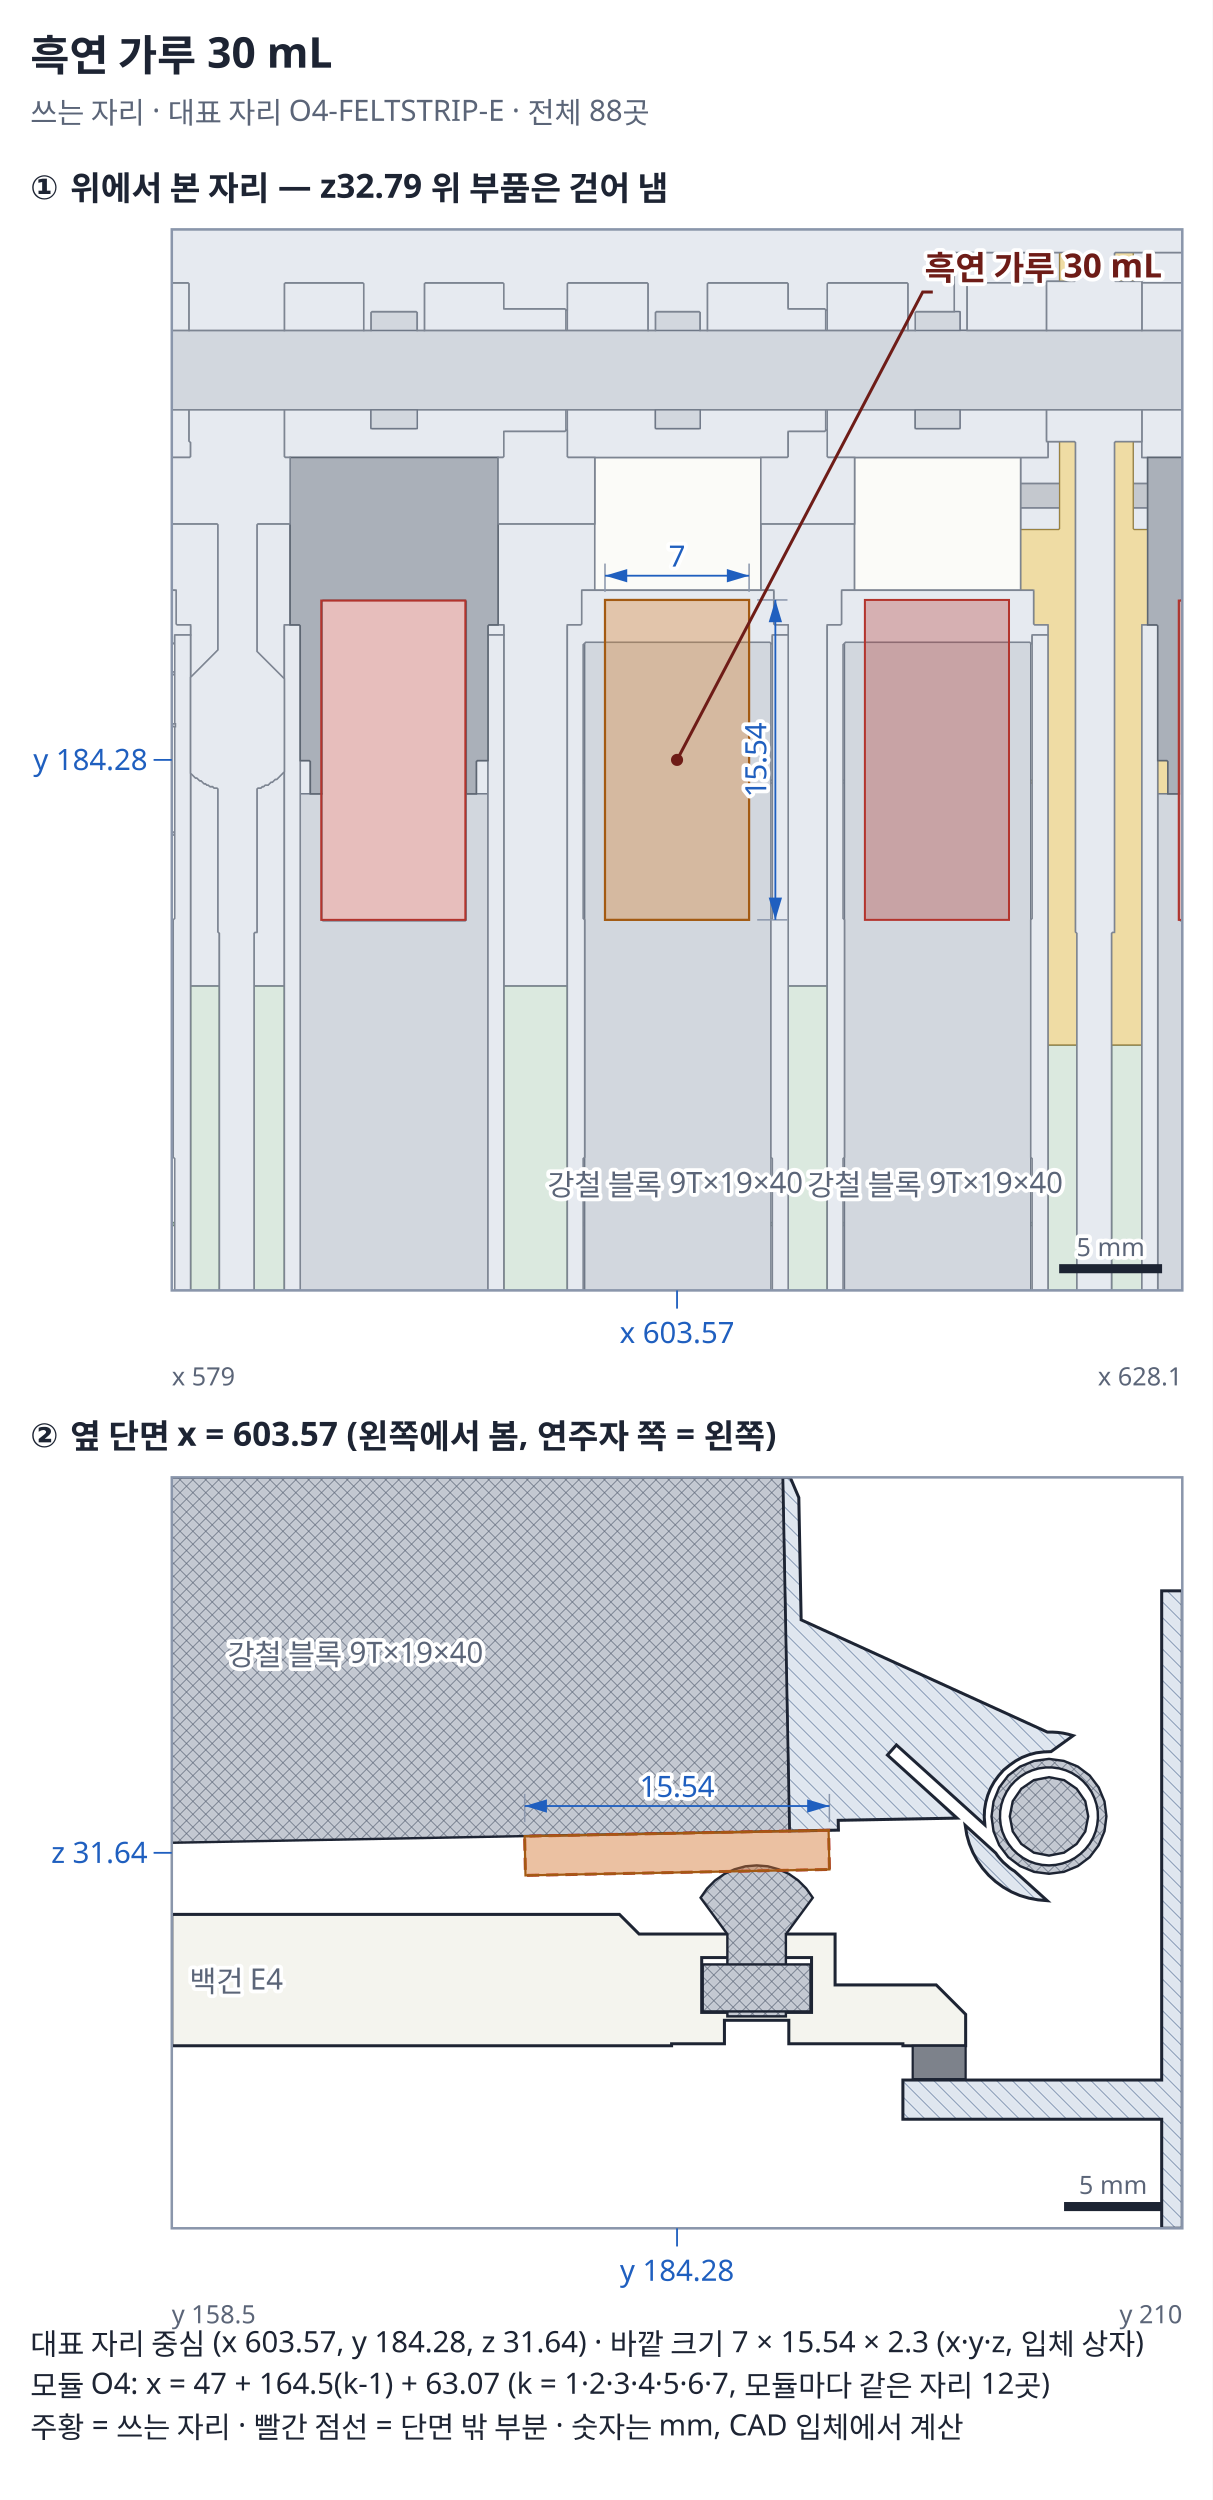
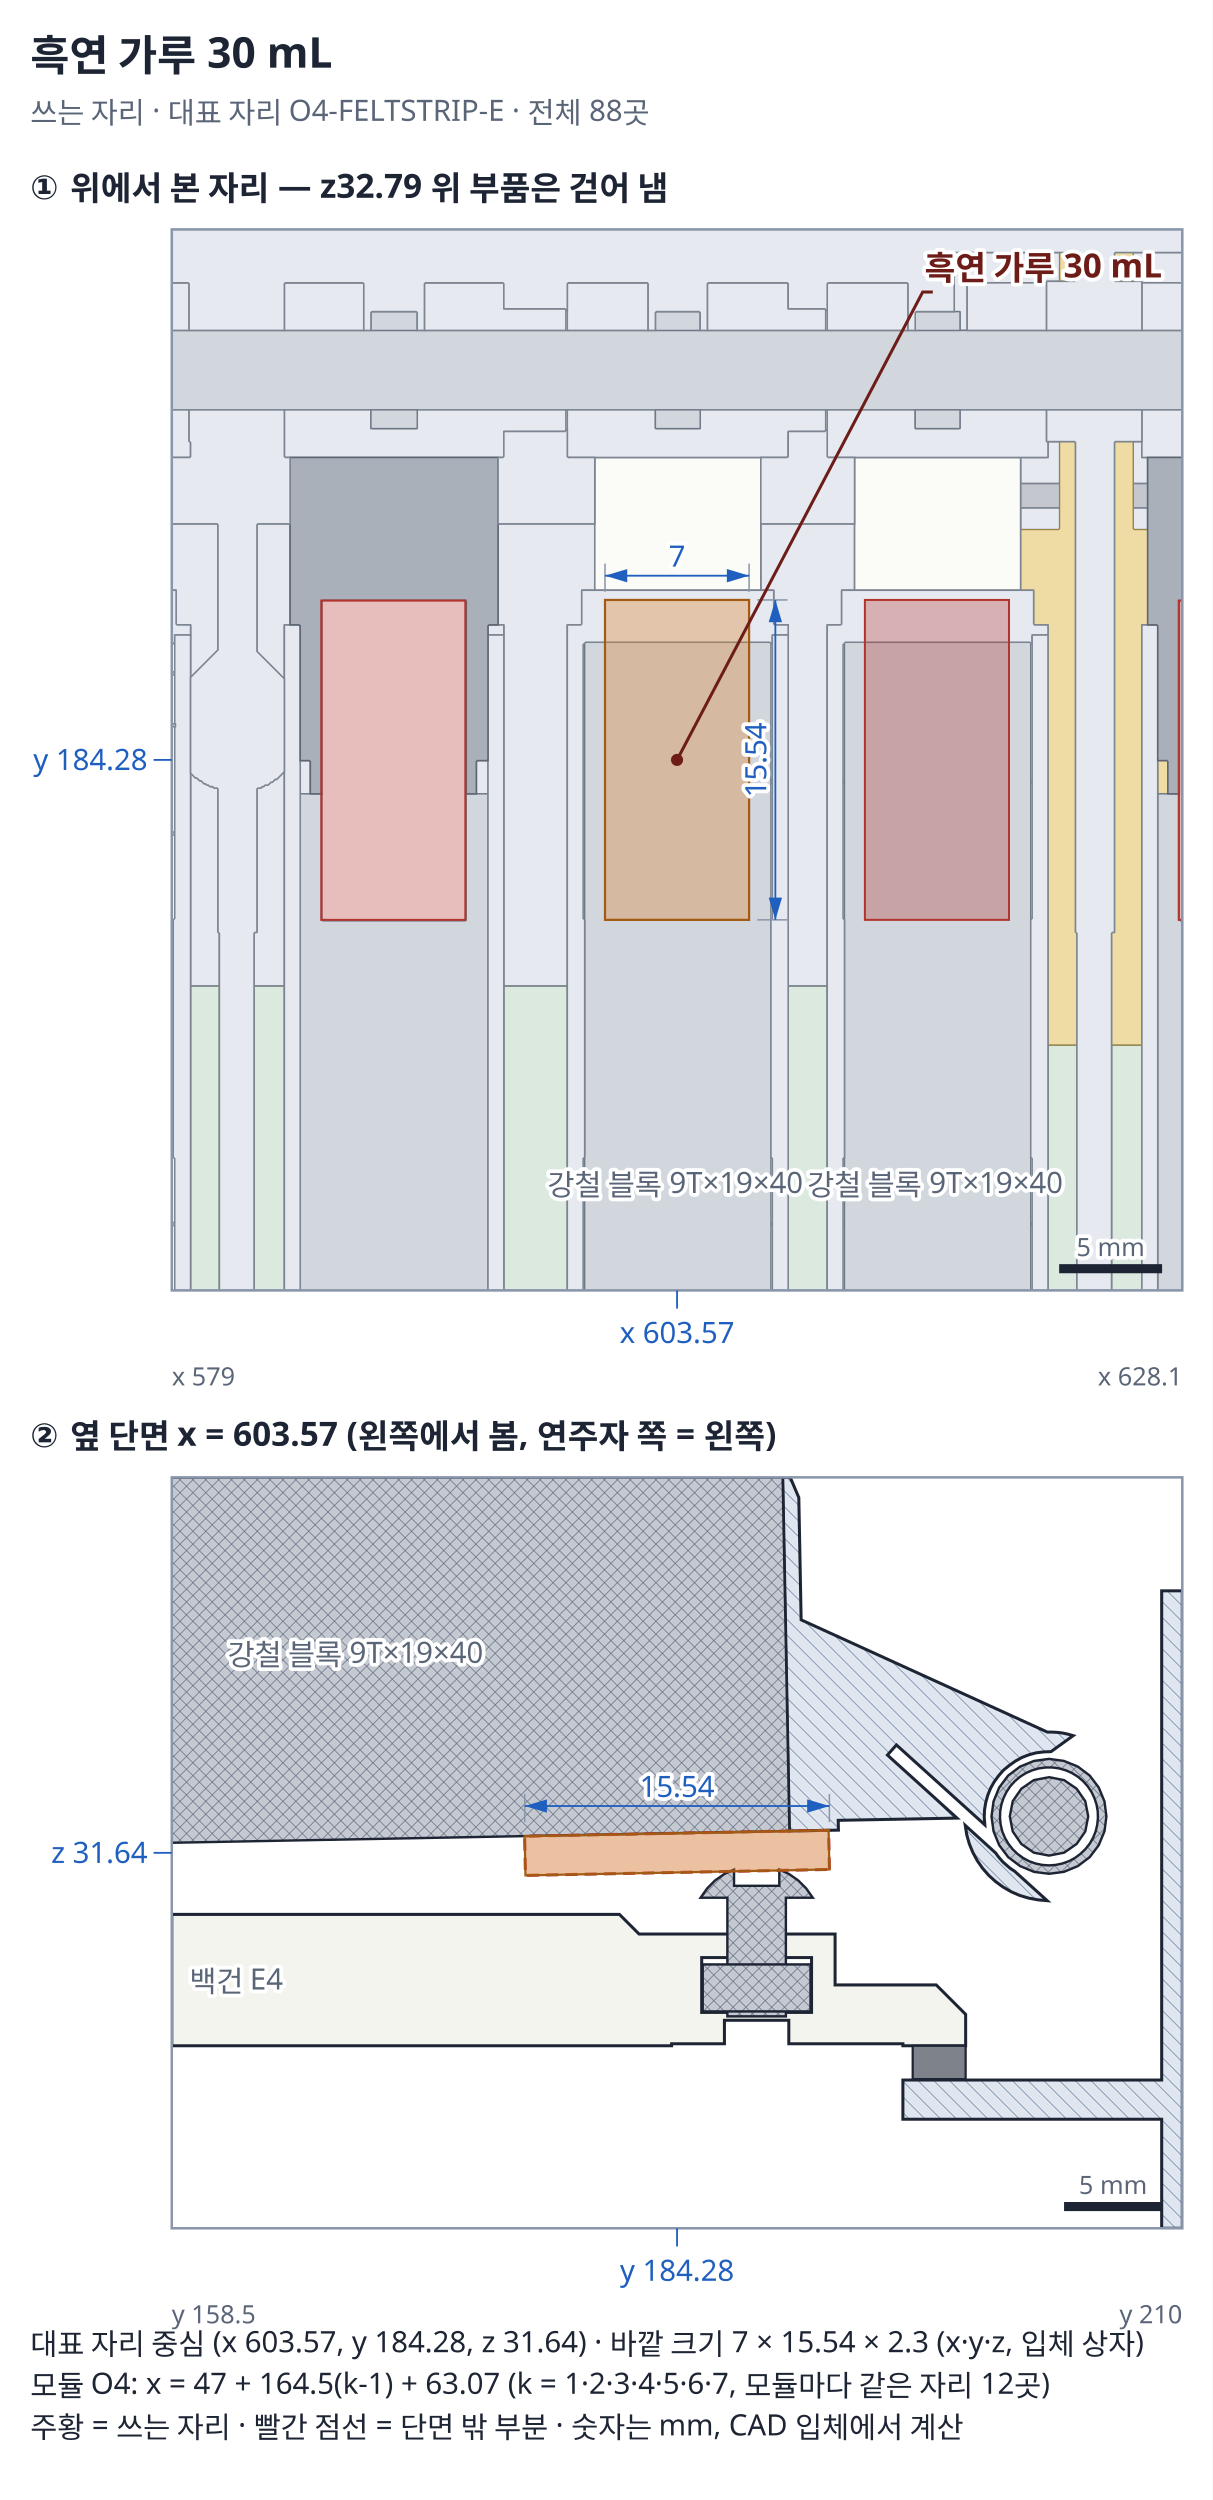
<svg xmlns="http://www.w3.org/2000/svg" viewBox="0 0 120 247.4" width="600" height="1237">
  <defs>
    <style>
.bg{fill:#ffffff}
.frame{fill:none;stroke:#1d2433;stroke-width:.5}
.t{font-family:'Apple SD Gothic Neo','Noto Sans KR','Malgun Gothic','IBM Plex Sans KR',sans-serif;fill:#1d2433}
.h{paint-order:stroke;stroke:#ffffff;stroke-width:.75;stroke-linejoin:round}
.tb{font-weight:700}
.td{fill:#1f5fbf}
.tm{fill:#5b6578}
.tr{fill:#c2410c}
.S-wood{fill:url(#hw);stroke:#1d2433;stroke-width:.4;stroke-linejoin:round}
.S-print{fill:url(#hp);stroke:#1d2433;stroke-width:.4;stroke-linejoin:round}
.S-metal{fill:url(#hm);stroke:#1d2433;stroke-width:.32;stroke-linejoin:round}
.S-rubber{fill:#50555e;stroke:#1d2433;stroke-width:.25}
.S-elec{fill:url(#he);stroke:#1d2433;stroke-width:.3}
.S-screen{fill:#3a4150;stroke:#1d2433;stroke-width:.3}
.S-cable{fill:#e3b23c;stroke:#6b5a1e;stroke-width:.18}
.S-ctx{fill:#eceef1;stroke:#a3aab5;stroke-width:.18}
.P-wood{fill:#f2e6d2;stroke:#39404d;stroke-width:.22;stroke-linejoin:round}
.P-print{fill:#e5ebf3;stroke:#39404d;stroke-width:.22;stroke-linejoin:round}
.P-metal{fill:#c9ced6;stroke:#39404d;stroke-width:.2}
.P-rubber{fill:#7d828b;stroke:#39404d;stroke-width:.18}
.P-elec{fill:#d3ead8;stroke:#39404d;stroke-width:.2}
.P-screen{fill:#596070;stroke:#39404d;stroke-width:.2}
.P-cable{fill:#f0cf7a;fill-opacity:.55;stroke:#8a7430;stroke-width:.14;stroke-opacity:.7}
.P-ctx{fill:#f2f3f5;stroke:#b3b9c3;stroke-width:.18}
.air{fill:#e8f1fb;stroke:none}
.hid{fill:none;stroke:#39404d;stroke-width:.24;stroke-dasharray:1.6 .9}
.hidc{fill:none;stroke:#c2410c;stroke-width:.28;stroke-dasharray:2.2 1.1}
.ph{fill:none;stroke:#5b6578;stroke-width:.3;stroke-dasharray:4 1 1 1}
.cl{fill:none;stroke:#6b7690;stroke-width:.2;stroke-dasharray:6 1.2 1 1.2}
.thin{fill:none;stroke:#39404d;stroke-width:.2}
.vis{fill:none;stroke:#1d2433;stroke-width:.3}
.sound{fill:none;stroke:#c2410c;stroke-width:.4;stroke-dasharray:3 1.2}
.ax{fill:none;stroke:#7a3fb5;stroke-width:.3;stroke-dasharray:5 1.2 1 1.2}
.keep{fill:none;stroke:#b42318;stroke-width:.3;stroke-dasharray:1.2 1}
.dm{fill:none;stroke:#1f5fbf;stroke-width:.18}
.ex{fill:none;stroke:#8a96ab;stroke-width:.15}
.ah{fill:#1f5fbf;stroke:none}
.ld{fill:none;stroke:#3d4555;stroke-width:.18}
.dot{fill:#3d4555}
.bal{fill:#ffffff;stroke:#1d2433;stroke-width:.25}
.secl{fill:none;stroke:#1d2433;stroke-width:.55}
.seca{fill:#1d2433}
.grid{fill:none;stroke:#1d2433;stroke-width:.25}
.grid2{fill:none;stroke:#8a96ab;stroke-width:.15}
.box{fill:#fbfbfc;stroke:#c3c9d3;stroke-width:.2}
.sheetply{fill:#fbf6ee;stroke:#1d2433;stroke-width:.35}
.zone{fill:#f4f6f9;stroke:#8a96ab;stroke-width:.2}
.datum{fill:none;stroke:#15803d;stroke-width:.9;stroke-linecap:round;stroke-opacity:.9}
.spot{fill:none;stroke:#c2410c;stroke-width:.32}
.spoth{fill:none;stroke:#c2410c;stroke-width:.32;stroke-dasharray:.45 .3}

.Zkw{fill:#fbfbf8;stroke:#7d8592;stroke-width:.16}.Zkb{fill:#aab0b9;stroke:#5d6672;stroke-width:.16}.Zpr{fill:#e6eaf0;stroke:#7d8592;stroke-width:.16}
.Zwd{fill:#efe4d0;stroke:#8a7a5e;stroke-width:.16}.Zel{fill:#dbe9df;stroke:#6f8a77;stroke-width:.16}.Zmt{fill:#d2d7de;stroke:#6f7887;stroke-width:.14}
.Zrb{fill:#c4c8ce;stroke:#6f7887;stroke-width:.14}.Zcb{fill:#efdca4;stroke:#9a8240;stroke-width:.12}
.Skw{fill:#f4f4ee;stroke:#1d2433;stroke-width:.3}.Skb{fill:#8e95a0;stroke:#1d2433;stroke-width:.3}.Spr{fill:url(#hp);stroke:#1d2433;stroke-width:.3}
.Swd{fill:url(#hw);stroke:#1d2433;stroke-width:.3}.Sel{fill:url(#he);stroke:#1d2433;stroke-width:.26}.Smt{fill:url(#hm);stroke:#1d2433;stroke-width:.24}
.Srb{fill:#7d828b;stroke:#1d2433;stroke-width:.22}.Scb{fill:#e3b23c;stroke:#6b5a1e;stroke-width:.16}
.HL{fill:#B3342D;fill-opacity:.88;stroke:#6e1c17;stroke-width:.3;stroke-linejoin:round}
.HLs{fill:#B3342D;stroke:#5a1511;stroke-width:.32;stroke-linejoin:round}
.HL2{fill:#B3342D;fill-opacity:.32;stroke:#B3342D;stroke-width:.2}
.HLp{fill:#B3342D;fill-opacity:.14;stroke:#B3342D;stroke-width:.3;stroke-dasharray:1.2 .7}
.HH{fill:#d9822b;fill-opacity:.35;stroke:#a35a12;stroke-width:.22}
.vf{fill:none;stroke:#8a96ab;stroke-width:.25}
.lead{fill:none;stroke:#6e1c17;stroke-width:.3}
.tl{fill:#6e1c17}
.nb{fill:#5b6578}
</style>
    <pattern id="hw" patternUnits="userSpaceOnUse" width="1.6" height="1.6" patternTransform="rotate(45)">
      <rect width="1.6" height="1.6" fill="#ecdcc2" />
      <line x1="0" y1="0" x2="0" y2="1.6" stroke="#a8875a" stroke-width=".22" />
    </pattern>
    <pattern id="hp" patternUnits="userSpaceOnUse" width="1.1" height="1.1" patternTransform="rotate(-45)">
      <rect width="1.1" height="1.1" fill="#dfe6ef" />
      <line x1="0" y1="0" x2="0" y2="1.1" stroke="#7f93b0" stroke-width=".16" />
    </pattern>
    <pattern id="hm" patternUnits="userSpaceOnUse" width=".9" height=".9" patternTransform="rotate(45)">
      <rect width=".9" height=".9" fill="#c3c8d1" />
      <path d="M0 0V.9M0 0H.9" stroke="#5d6778" stroke-width=".12" />
    </pattern>
    <pattern id="he" patternUnits="userSpaceOnUse" width="1.4" height="1.4">
      <rect width="1.4" height="1.4" fill="#cfe6d3" />
      <line x1="0" y1=".7" x2="1.4" y2=".7" stroke="#5f9a6c" stroke-width=".14" />
    </pattern>
    <clipPath id="c0">
      <rect x="17.00" y="22.70" width="100.00" height="105.00" />
    </clipPath>
    <clipPath id="c1">
      <rect x="17.00" y="146.20" width="100.00" height="74.31" />
    </clipPath>
  </defs>
  <rect class="bg" x="0" y="0" width="120" height="247.4" />
  <g class="L-geo">
    <path class="Zrb" fill-rule="evenodd" d="M104.86 47.84 101.00 47.84 101.00 50.27 104.86 50.27ZM113.57 47.84 112.14 47.84 112.14 50.27 113.57 50.27Z" clip-path="url(#c0)" />
    <path class="Zel" fill-rule="evenodd" d="M21.71 97.56 18.86 97.56 18.86 127.70 21.71 127.70ZM28.14 97.56 25.14 97.56 25.14 127.70 28.14 127.70ZM56.14 97.56 49.86 97.56 49.86 127.70 56.14 127.70ZM81.86 97.56 78.00 97.56 78.00 127.70 81.86 127.70ZM17.36 120.99 17.07 120.99 17.07 121.27 17.36 121.27ZM57.93 120.99 57.64 120.99 57.64 121.27 57.93 121.27ZM76.50 120.99 76.21 120.99 76.21 121.27 76.50 121.27ZM83.64 120.99 83.36 120.99 83.36 121.27 83.64 121.27Z" clip-path="url(#c0)" />
    <path class="Zel" fill-rule="evenodd" d="M106.57 103.41 103.71 103.41 103.71 127.70 106.57 127.70ZM113.00 103.41 110.00 103.41 110.00 127.70 113.00 127.70ZM102.21 120.99 101.93 120.99 101.93 121.27 102.21 121.27Z" clip-path="url(#c0)" />
    <path class="Zpr" fill-rule="evenodd" d="M95.71 28.09 95.82 27.99 103.53 27.99 103.67 27.84 104.86 27.84 104.86 24.99 94.43 24.99 94.43 30.84 94.90 30.84 95.00 30.94 95.00 32.70 95.71 32.70ZM117.00 24.99 112.14 24.99 112.14 27.84 112.90 27.84 113.04 27.99 117.00 27.99ZM104.86 43.70 103.71 43.70 103.71 45.17 103.61 45.27 101.00 45.27 101.00 47.84 104.86 47.84ZM113.57 45.27 113.10 45.27 113.00 45.17 113.00 43.70 112.14 43.70 112.14 47.84 113.57 47.84ZM104.86 50.27 101.00 50.27 101.00 52.41 104.86 52.41ZM113.57 50.27 112.14 50.27 112.14 52.41 113.57 52.41ZM21.57 64.37 21.57 51.84 17.00 51.84 17.00 58.41 17.33 58.41 17.43 58.52 17.43 61.84 18.76 61.84 18.86 61.94 18.86 66.96 18.95 67.00ZM28.14 67.10 28.14 61.94 28.24 61.84 28.71 61.84 28.71 51.84 25.43 51.84 25.43 64.52 28.05 67.14ZM56.14 61.94 56.24 61.84 57.57 61.84 57.57 58.52 57.67 58.41 58.86 58.41 58.86 51.84 49.29 51.84 49.29 61.84 49.76 61.84 49.86 61.94 49.86 97.56 56.14 97.56ZM81.86 61.94 81.96 61.84 83.29 61.84 83.29 58.52 83.39 58.41 84.57 58.41 84.57 51.84 75.29 51.84 75.29 58.41 76.47 58.41 76.57 58.52 76.57 61.84 77.90 61.84 78.00 61.94 78.00 97.56 81.86 97.56ZM17.36 66.49 17.07 66.49 17.07 66.77 17.36 66.77ZM30.71 75.27 29.71 75.27 29.71 78.56 30.71 78.56ZM48.29 75.27 47.14 75.27 47.14 78.56 48.29 78.56ZM28.14 76.44 28.05 76.40 27.33 77.13 27.18 77.13 26.90 77.41 26.76 77.41 26.47 77.70 26.18 77.70 26.04 77.84 25.90 77.84 25.76 77.99 25.43 77.99 25.43 92.17 25.33 92.27 25.14 92.27 25.14 97.56 28.14 97.56ZM21.71 92.31 21.57 92.17 21.57 77.99 21.24 77.99 21.10 77.84 20.82 77.84 20.67 77.70 20.53 77.70 20.39 77.56 20.24 77.56 19.96 77.27 19.82 77.27 19.53 76.99 19.39 76.99 18.95 76.54 18.86 76.58 18.86 97.56 21.71 97.56ZM57.93 77.20 57.64 77.20 57.64 77.49 57.93 77.49ZM76.50 77.20 76.21 77.20 76.21 77.49 76.50 77.49ZM83.64 77.20 83.36 77.20 83.36 77.49 83.64 77.49ZM17.36 82.34 17.07 82.34 17.07 82.63 17.36 82.63Z" clip-path="url(#c0)" />
    <path class="Zcb" fill-rule="evenodd" d="M106.43 24.99 104.86 24.99 104.86 27.84 106.43 27.84ZM112.14 24.99 110.29 24.99 110.29 27.84 112.14 27.84ZM106.57 92.31 106.43 92.17 106.43 43.70 104.86 43.70 104.86 52.31 104.76 52.41 101.00 52.41 101.00 58.41 102.18 58.41 102.29 58.52 102.29 61.84 103.61 61.84 103.71 61.94 103.71 103.41 106.57 103.41ZM113.00 61.94 113.10 61.84 113.57 61.84 113.57 52.41 112.24 52.41 112.14 52.31 112.14 43.70 110.29 43.70 110.29 92.17 110.18 92.27 110.00 92.27 110.00 103.41 113.00 103.41ZM115.57 75.27 114.57 75.27 114.57 78.56 115.57 78.56ZM102.21 77.20 101.93 77.20 101.93 77.49 102.21 77.49Z" clip-path="url(#c0)" />
    <path class="Zmt" fill-rule="evenodd" d="M117.00 32.70 17.00 32.70 17.00 40.56 117.00 40.56Z" clip-path="url(#c0)" />
    <path class="Zkw" fill-rule="evenodd" d="M75.29 45.27 58.86 45.27 58.86 58.41 75.29 58.41Z" clip-path="url(#c0)" />
    <path class="Zkw" fill-rule="evenodd" d="M101.00 45.27 84.57 45.27 84.57 58.41 101.00 58.41Z" clip-path="url(#c0)" />
    <path class="Zmt" fill-rule="evenodd" d="M17.21 95.49 16.93 95.49 16.93 95.77 17.21 95.77Z" clip-path="url(#c0)" />
    <path class="Zmt" fill-rule="evenodd" d="M76.29 63.56 57.86 63.56 57.86 127.70 76.29 127.70Z" clip-path="url(#c0)" />
    <path class="Zmt" fill-rule="evenodd" d="M102.00 63.56 83.57 63.56 83.57 127.70 102.00 127.70Z" clip-path="url(#c0)" />
    <path class="Zmt" fill-rule="evenodd" d="M48.29 78.56 46.14 78.56 46.14 91.03 46.04 91.13 31.96 91.13 31.86 91.03 31.86 78.56 29.71 78.56 29.71 127.70 48.29 127.70Z" clip-path="url(#c0)" />
    <path class="Zmt" fill-rule="evenodd" d="M117.00 91.13 116.82 91.13 116.71 91.03 116.71 78.56 114.57 78.56 114.57 127.70 117.00 127.70Z" clip-path="url(#c0)" />
    <path class="Zpr" fill-rule="evenodd" d="M18.71 27.99 17.00 27.99 17.00 32.70 18.71 32.70ZM18.86 43.74 18.71 43.60 18.71 40.56 17.00 40.56 17.00 45.27 18.86 45.27ZM17.29 63.68 17.29 62.94 17.39 62.84 18.86 62.84 18.86 61.84 17.53 61.84 17.43 61.74 17.43 58.41 17.00 58.41 17.00 63.52 17.20 63.71Z" clip-path="url(#c0)" />
    <path class="Zpr" fill-rule="evenodd" d="M18.86 62.84 17.29 62.84 17.29 90.88 17.14 91.03 17.14 114.52 17.29 114.66 17.29 127.70 18.86 127.70Z" clip-path="url(#c0)" />
    <path class="Zpr" fill-rule="evenodd" d="M64.14 27.99 56.14 27.99 56.14 32.70 64.14 32.70ZM81.71 30.56 78.10 30.56 78.00 30.46 78.00 27.99 70.00 27.99 70.00 32.70 81.71 32.70ZM78.00 42.80 78.10 42.70 81.71 42.70 81.71 40.56 69.29 40.56 69.29 42.31 69.18 42.41 64.96 42.41 64.86 42.31 64.86 40.56 56.14 40.56 56.14 45.27 78.00 45.27ZM57.71 114.66 57.86 114.52 57.86 91.03 57.71 90.88 57.71 63.80 57.96 63.56 76.18 63.56 76.34 63.71 76.43 63.68 76.43 62.94 76.53 62.84 78.00 62.84 78.00 61.84 76.67 61.84 76.57 61.74 76.57 58.41 57.57 58.41 57.57 61.74 57.47 61.84 56.14 61.84 56.14 127.70 57.71 127.70Z" clip-path="url(#c0)" />
    <path class="Zpr" fill-rule="evenodd" d="M78.00 62.84 76.43 62.84 76.43 90.88 76.29 91.03 76.29 114.52 76.43 114.66 76.43 127.70 78.00 127.70Z" clip-path="url(#c0)" />
    <path class="Zpr" fill-rule="evenodd" d="M89.86 27.99 81.86 27.99 81.86 32.70 89.86 32.70ZM103.57 27.99 95.71 27.99 95.71 32.70 103.57 32.70ZM103.71 43.74 103.57 43.60 103.57 40.56 95.00 40.56 95.00 42.31 94.90 42.41 90.67 42.41 90.57 42.31 90.57 40.56 81.86 40.56 81.86 45.27 103.71 45.27ZM83.43 114.66 83.57 114.52 83.57 91.03 83.43 90.88 83.43 63.80 83.67 63.56 101.90 63.56 102.05 63.71 102.14 63.68 102.14 62.94 102.24 62.84 103.71 62.84 103.71 61.84 102.39 61.84 102.29 61.74 102.29 58.41 83.29 58.41 83.29 61.74 83.18 61.84 81.86 61.84 81.86 127.70 83.43 127.70Z" clip-path="url(#c0)" />
    <path class="Zpr" fill-rule="evenodd" d="M103.71 62.84 102.14 62.84 102.14 90.88 102.00 91.03 102.00 114.52 102.14 114.66 102.14 127.70 103.71 127.70Z" clip-path="url(#c0)" />
    <path class="Zpr" fill-rule="evenodd" d="M36.00 27.99 28.14 27.99 28.14 32.70 36.00 32.70ZM56.00 30.56 49.96 30.56 49.86 30.46 49.86 27.99 42.00 27.99 42.00 32.70 56.00 32.70ZM49.86 42.80 49.96 42.70 56.00 42.70 56.00 40.56 41.29 40.56 41.29 42.31 41.18 42.41 36.82 42.41 36.71 42.31 36.71 40.56 28.14 40.56 28.14 45.27 49.86 45.27ZM29.71 61.84 28.14 61.84 28.14 127.70 29.71 127.70ZM49.86 61.84 48.29 61.84 48.29 62.84 49.86 62.84Z" clip-path="url(#c0)" />
    <path class="Zpr" fill-rule="evenodd" d="M49.86 62.84 48.29 62.84 48.29 127.70 49.86 127.70Z" clip-path="url(#c0)" />
    <path class="Zpr" fill-rule="evenodd" d="M117.00 27.99 113.00 27.99 113.00 32.70 117.00 32.70ZM117.00 40.56 113.00 40.56 113.00 45.27 117.00 45.27ZM114.57 61.84 113.00 61.84 113.00 127.70 114.57 127.70Z" clip-path="url(#c0)" />
    <path class="Zmt" fill-rule="evenodd" d="M41.29 30.84 36.71 30.84 36.71 32.70 41.29 32.70ZM41.29 40.56 36.71 40.56 36.71 42.41 41.29 42.41Z" clip-path="url(#c0)" />
    <path class="Zmt" fill-rule="evenodd" d="M69.29 30.84 64.86 30.84 64.86 32.70 69.29 32.70ZM69.29 40.56 64.86 40.56 64.86 42.41 69.29 42.41Z" clip-path="url(#c0)" />
    <path class="Zmt" fill-rule="evenodd" d="M95.00 30.84 90.57 30.84 90.57 32.70 95.00 32.70ZM95.00 40.56 90.57 40.56 90.57 42.41 95.00 42.41Z" clip-path="url(#c0)" />
    <path class="Zkb" fill-rule="evenodd" d="M31.86 59.52 31.96 59.41 46.04 59.41 46.14 59.52 46.14 78.56 47.14 78.56 47.14 75.37 47.24 75.27 48.29 75.27 48.29 61.94 48.39 61.84 49.29 61.84 49.29 45.27 28.71 45.27 28.71 61.84 29.61 61.84 29.71 61.94 29.71 75.27 30.61 75.27 30.71 75.37 30.71 78.56 31.86 78.56Z" clip-path="url(#c0)" />
    <path class="Zkb" fill-rule="evenodd" d="M116.71 59.52 116.82 59.41 117.00 59.41 117.00 45.27 113.57 45.27 113.57 61.84 114.47 61.84 114.57 61.94 114.57 75.27 115.47 75.27 115.57 75.37 115.57 78.56 116.71 78.56Z" clip-path="url(#c0)" />
    <path class="Zpr" fill-rule="evenodd" d="M28.14 28.09 28.24 27.99 35.90 27.99 36.00 28.09 36.00 32.70 36.71 32.70 36.71 30.94 36.82 30.84 41.18 30.84 41.29 30.94 41.29 32.70 42.00 32.70 42.00 28.09 42.10 27.99 49.76 27.99 49.86 28.09 49.86 30.56 55.90 30.56 56.05 30.71 56.14 30.68 56.14 28.09 56.24 27.99 64.04 27.99 64.14 28.09 64.14 32.70 64.86 32.70 64.86 30.94 64.96 30.84 69.18 30.84 69.29 30.94 69.29 32.70 70.00 32.70 70.00 28.09 70.10 27.99 77.90 27.99 78.00 28.09 78.00 30.56 81.61 30.56 81.77 30.71 81.86 30.68 81.86 28.09 81.96 27.99 89.76 27.99 89.86 28.09 89.86 32.70 90.57 32.70 90.57 30.94 90.67 30.84 94.43 30.84 94.43 25.09 94.53 24.99 106.33 24.99 106.43 25.09 106.43 27.74 106.33 27.84 103.57 27.84 103.57 32.70 113.00 32.70 113.00 27.84 110.39 27.84 110.29 27.74 110.29 25.09 110.39 24.99 117.00 24.99 117.00 22.70 17.00 22.70 17.00 27.99 18.61 27.99 18.71 28.09 18.71 32.70 28.14 32.70ZM25.14 92.37 25.24 92.27 25.43 92.27 25.43 78.09 25.53 77.99 25.82 77.99 25.96 77.84 26.10 77.84 26.24 77.70 26.53 77.70 26.82 77.41 26.96 77.41 27.24 77.13 27.39 77.13 28.14 76.37 28.14 67.17 25.43 64.46 25.43 51.94 25.53 51.84 28.71 51.84 28.71 45.27 28.24 45.27 28.14 45.17 28.14 40.56 18.71 40.56 18.71 43.66 18.86 43.80 18.86 45.17 18.76 45.27 17.00 45.27 17.00 51.84 21.47 51.84 21.57 51.94 21.57 64.31 18.86 67.03 18.86 76.52 19.33 76.99 19.47 76.99 19.76 77.27 19.90 77.27 20.18 77.56 20.33 77.56 20.47 77.70 20.61 77.70 20.76 77.84 21.04 77.84 21.18 77.99 21.47 77.99 21.57 78.09 21.57 92.23 21.71 92.37 21.71 127.70 25.14 127.70ZM110.00 92.37 110.10 92.27 110.29 92.27 110.29 43.80 110.39 43.70 113.00 43.70 113.00 40.56 103.57 40.56 103.57 43.70 106.33 43.70 106.43 43.80 106.43 92.23 106.57 92.37 106.57 127.70 110.00 127.70ZM58.86 45.27 56.24 45.27 56.14 45.17 56.14 42.58 56.05 42.54 55.90 42.70 49.86 42.70 49.86 45.17 49.76 45.27 49.29 45.27 49.29 51.84 58.86 51.84ZM84.57 45.27 81.96 45.27 81.86 45.17 81.86 42.58 81.77 42.54 81.61 42.70 78.00 42.70 78.00 45.17 77.90 45.27 75.29 45.27 75.29 51.84 84.57 51.84ZM17.36 71.63 17.07 71.63 17.07 71.91 17.36 71.91Z" clip-path="url(#c0)" />
    <path class="Spr" fill-rule="evenodd" d="M82.97 181.11 82.95 180.14 94.71 179.92 87.82 173.68 88.71 172.68 97.46 180.59 97.40 179.83 97.43 179.09 97.55 178.37 97.75 177.65 98.03 176.96 98.39 176.32 98.82 175.73 99.31 175.17 99.89 174.70 100.48 174.28 101.13 173.92 101.83 173.65 102.54 173.46 103.28 173.37 104.01 173.34 106.20 171.76 105.71 171.62 105.20 171.51 104.68 171.44 104.17 171.41 103.65 171.41 79.28 160.30 79.05 148.20 78.20 146.20 77.46 146.20 78.12 181.20ZM100.40 185.17 100.16 185.02 99.92 184.85 99.27 184.28 99.08 184.07 98.88 183.84 98.70 183.61 98.54 183.38 95.52 180.64 95.67 181.57 95.92 182.46 96.27 183.31 96.71 184.13 97.23 184.88 97.84 185.58 98.51 186.19 99.26 186.74 100.07 187.21 100.93 187.58 101.81 187.84 102.72 188.01 103.63 188.09Z" clip-path="url(#c1)" />
    <path class="Spr" fill-rule="evenodd" d="M117.00 157.43 114.96 157.43 114.96 205.84 89.35 205.84 89.35 209.72 114.96 209.72 114.96 220.51 117.00 220.51Z" clip-path="url(#c1)" />
-     <path class="Skw" fill-rule="evenodd" d="M66.46 202.25 71.69 202.25 71.69 199.93 78.06 199.93 78.06 202.25 89.35 202.25 89.35 202.45 95.56 202.45 95.56 199.34 92.65 196.43 82.64 196.43 82.64 191.39 77.57 191.39 77.57 193.72 80.31 193.72 80.31 199.15 69.44 199.15 69.44 193.72 72.18 193.72 72.18 191.39 63.24 191.39 61.30 189.45 17.00 189.45 17.00 202.45 66.46 202.45Z" clip-path="url(#c1)" />
+     <path class="Skw" fill-rule="evenodd" d="M66.46 202.25 71.69 202.25 71.69 199.93 78.06 199.93 78.06 202.25 89.35 202.25 89.35 202.45 95.56 202.45 95.56 199.34 92.65 196.43 82.64 196.43 82.64 191.39 63.24 191.39 61.30 189.45 17.00 189.45 17.00 202.45 66.46 202.45ZM69.44 193.72 72.18 193.72 72.18 192.16 77.57 192.16 77.57 193.72 80.31 193.72 80.31 199.15 69.44 199.15Z" clip-path="url(#c1)" />
    <path class="Srb" fill-rule="evenodd" d="M95.56 202.45 90.32 202.45 90.32 205.75 95.56 205.75Z" clip-path="url(#c1)" />
-     <path class="Smt" fill-rule="evenodd" d="M77.77 191.39 77.79 191.39 80.43 187.80 79.79 186.89 78.99 186.09 78.08 185.45 77.07 184.99 75.98 184.69 74.88 184.60 73.77 184.69 72.68 184.99 71.68 185.45 70.76 186.09 69.97 186.89 69.33 187.80 71.97 191.39 71.98 191.39 71.98 199.54 77.77 199.54Z" clip-path="url(#c1)" />
+     <path class="Smt" fill-rule="evenodd" d="M77.77 187.80 80.43 187.80 79.79 186.89 78.99 186.09 78.08 185.45 77.12 185.01 77.12 186.62 72.64 186.62 72.64 185.01 71.68 185.45 70.76 186.09 69.97 186.89 69.33 187.80 71.98 187.80 71.98 199.54 77.77 199.54Z" clip-path="url(#c1)" />
    <path class="Smt" fill-rule="evenodd" d="M80.21 194.40 69.54 194.40 69.54 199.05 80.21 199.05Z" clip-path="url(#c1)" />
    <path class="Smt" fill-rule="evenodd" d="M78.12 181.20 77.45 146.20 17.00 146.20 17.00 182.36Z" clip-path="url(#c1)" />
    <path class="Smt" fill-rule="evenodd" d="M105.28 185.24 106.66 184.67 107.84 183.78 108.73 182.60 109.30 181.22 109.49 179.75 109.30 178.27 108.73 176.89 107.84 175.71 106.66 174.82 105.28 174.26 103.81 174.06 102.33 174.26 100.95 174.82 99.77 175.71 98.88 176.89 98.32 178.27 98.12 179.75 98.32 181.22 98.88 182.60 99.77 183.78 100.95 184.67 102.33 185.24 103.81 185.43ZM103.13 184.55 102.47 184.41 101.83 184.18 101.24 183.86 100.69 183.46 100.20 182.99 99.79 182.46 99.45 181.87 99.19 181.25 99.03 180.59 98.96 179.92 98.98 179.24 99.10 178.57 99.31 177.93 99.61 177.32 99.98 176.76 100.44 176.26 100.96 175.82 101.53 175.46 102.15 175.19 102.80 175.00 103.47 174.91 104.14 174.91 104.81 175.00 105.47 175.19 106.08 175.46 106.66 175.82 107.18 176.26 107.63 176.76 108.01 177.32 108.30 177.93 108.51 178.57 108.63 179.24 108.65 179.92 108.58 180.59 108.42 181.25 108.17 181.87 107.83 182.46 107.41 182.99 106.92 183.46 106.38 183.86 105.78 184.18 105.14 184.41 104.48 184.55 103.81 184.60Z" clip-path="url(#c1)" />
    <path class="Smt" fill-rule="evenodd" d="M105.30 183.34 106.54 182.48 107.40 181.24 107.69 179.75 107.40 178.25 106.54 177.01 105.30 176.16 103.81 175.87 102.31 176.16 101.07 177.01 100.22 178.25 99.93 179.75 100.22 181.24 101.07 182.48 102.31 183.34 103.81 183.63Z" clip-path="url(#c1)" />
  </g>
  <g class="L-over">
    <path class="HL2" fill-rule="evenodd" d="M46.05 59.43 31.79 59.43 31.79 91.03 46.05 91.03Z" clip-path="url(#c0)" />
    <path class="HL2" fill-rule="evenodd" d="M99.85 59.37 85.59 59.37 85.59 91.03 99.85 91.03Z" clip-path="url(#c0)" />
    <path class="HL2" fill-rule="evenodd" d="M117.00 59.43 116.65 59.43 116.65 91.03 117.00 91.03Z" clip-path="url(#c0)" />
    <path class="HH" fill-rule="evenodd" d="M74.13 59.37 59.87 59.37 59.87 91.03 74.13 91.03Z" clip-path="url(#c0)" />
    <rect class="vf" x="17.000" y="22.700" width="100.000" height="105.000" />
    <rect class="seca" x="104.814" y="125.100" width="10.186" height="0.900" />
    <path class="HLp" fill-rule="evenodd" d="M82.08 185.00 82.00 181.12 51.92 181.71 52.00 185.59Z" clip-path="url(#c1)" />
    <path class="HH" fill-rule="evenodd" d="M82.08 185.00 82.00 181.12 51.92 181.71 52.00 185.59Z" clip-path="url(#c1)" />
    <rect class="vf" x="17.000" y="146.200" width="100.000" height="74.311" />
    <rect class="seca" x="105.299" y="217.911" width="9.701" height="0.900" />
  </g>
  <g class="L-dim">
    <path class="dm" d="M67.000 127.700 L67.000 129.500" />
    <path class="dm" d="M15.200 75.200 L17.000 75.200" />
    <path class="ex" d="M59.870 58.571 L59.870 55.771" />
    <path class="ex" d="M74.130 58.571 L74.130 55.771" />
    <path class="dm" d="M59.870 56.971 L74.130 56.971" />
    <path class="ah" d="M59.870 56.971 L62.070 56.311 L62.070 57.631 Z" />
    <path class="ah" d="M74.130 56.971 L71.930 57.631 L71.930 56.311 Z" />
    <path class="ex" d="M74.930 59.371 L77.930 59.371" />
    <path class="ex" d="M74.930 91.029 L77.930 91.029" />
    <path class="dm" d="M76.730 59.371 L76.730 91.029" />
    <path class="ah" d="M76.730 59.371 L77.390 61.571 L76.070 61.571 Z" />
    <path class="ah" d="M76.730 91.029 L76.070 88.829 L77.390 88.829 Z" />
    <path class="dm" d="M67.000 220.511 L67.000 222.311" />
    <path class="dm" d="M15.200 183.356 L17.000 183.356" />
    <path class="ex" d="M51.924 180.324 L51.924 177.524" />
    <path class="ex" d="M82.076 180.324 L82.076 177.524" />
    <path class="dm" d="M51.924 178.724 L82.076 178.724" />
    <path class="ah" d="M51.924 178.724 L54.124 178.064 L54.124 179.384 Z" />
    <path class="ah" d="M82.076 178.724 L79.876 179.384 L79.876 178.064 Z" />
  </g>
  <g class="L-lead">
    <path class="lead" d="M67.00 75.20 L91.31 28.90 L92.31 28.90" />
    <circle class="tl" cx="67.000" cy="75.200" r="0.600" />
  </g>
  <g class="L-text">
    <text class="t tb" x="3.000" y="7.000" font-size="4.20" text-anchor="start">흑연 가루 30 mL</text>
    <text class="t tm" x="3.000" y="12.200" font-size="2.90" text-anchor="start">쓰는 자리 · 대표 자리 O4-FELTSTRIP-E · 전체 88곳</text>
    <text class="t tb" x="3.000" y="19.700" font-size="3.30" text-anchor="start">① 위에서 본 자리 — z32.79 위 부품은 걷어 냄</text>
    <text class="t h td" x="67.000" y="132.900" font-size="2.90" text-anchor="middle">x 603.57</text>
    <text class="t h td" x="14.600" y="76.200" font-size="2.90" text-anchor="end">y 184.28</text>
    <text class="t tm" x="17.000" y="137.100" font-size="2.50" text-anchor="start">x 579</text>
    <text class="t tm" x="117.000" y="137.100" font-size="2.50" text-anchor="end">x 628.1</text>
    <text class="t h td" x="67.000" y="56.071" font-size="2.90" text-anchor="middle">7</text>
    <text class="t h td" x="75.830" y="75.200" font-size="2.90" text-anchor="middle" transform="rotate(-90 75.830 75.200)">15.54</text>
    <text class="t h tb tl" x="115.000" y="27.700" font-size="3.30" text-anchor="end">흑연 가루 30 mL</text>
    <text class="t h tm" x="109.907" y="124.300" font-size="2.50" text-anchor="middle">5 mm</text>
    <text class="t h nb" x="66.822" y="118.298" font-size="2.90" text-anchor="middle">강철 블록 9T×19×40</text>
    <text class="t h nb" x="92.537" y="118.298" font-size="2.90" text-anchor="middle">강철 블록 9T×19×40</text>
    <text class="t tb" x="3.000" y="143.200" font-size="3.30" text-anchor="start">② 옆 단면 x = 603.57 (왼쪽에서 봄, 연주자 쪽 = 왼쪽)</text>
    <text class="t h td" x="67.000" y="225.711" font-size="2.90" text-anchor="middle">y 184.28</text>
    <text class="t h td" x="14.600" y="184.356" font-size="2.90" text-anchor="end">z 31.64</text>
    <text class="t tm" x="17.000" y="229.911" font-size="2.50" text-anchor="start">y 158.5</text>
    <text class="t tm" x="117.000" y="229.911" font-size="2.50" text-anchor="end">y 210</text>
    <text class="t h td" x="67.000" y="177.824" font-size="2.90" text-anchor="middle">15.54</text>
    <text class="t h tm" x="110.149" y="217.111" font-size="2.50" text-anchor="middle">5 mm</text>
    <text class="t h nb" x="23.370" y="197.123" font-size="2.90" text-anchor="middle">백건 E4</text>
    <text class="t h nb" x="35.170" y="164.793" font-size="2.90" text-anchor="middle">강철 블록 9T×19×40</text>
    <text class="t" x="3.000" y="233.011" font-size="2.90" text-anchor="start">대표 자리 중심 (x 603.57, y 184.28, z 31.64) · 바깥 크기 7 × 15.54 × 2.3 (x·y·z, 입체 상자)</text>
    <text class="t" x="3.000" y="237.129" font-size="2.90" text-anchor="start">모듈 O4: x = 47 + 164.5(k-1) + 63.07 (k = 1·2·3·4·5·6·7, 모듈마다 같은 자리 12곳)</text>
    <text class="t" x="3.000" y="241.247" font-size="2.90" text-anchor="start">주황 = 쓰는 자리 · 빨간 점선 = 단면 밖 부분 · 숫자는 mm, CAD 입체에서 계산</text>
  </g>
</svg>
